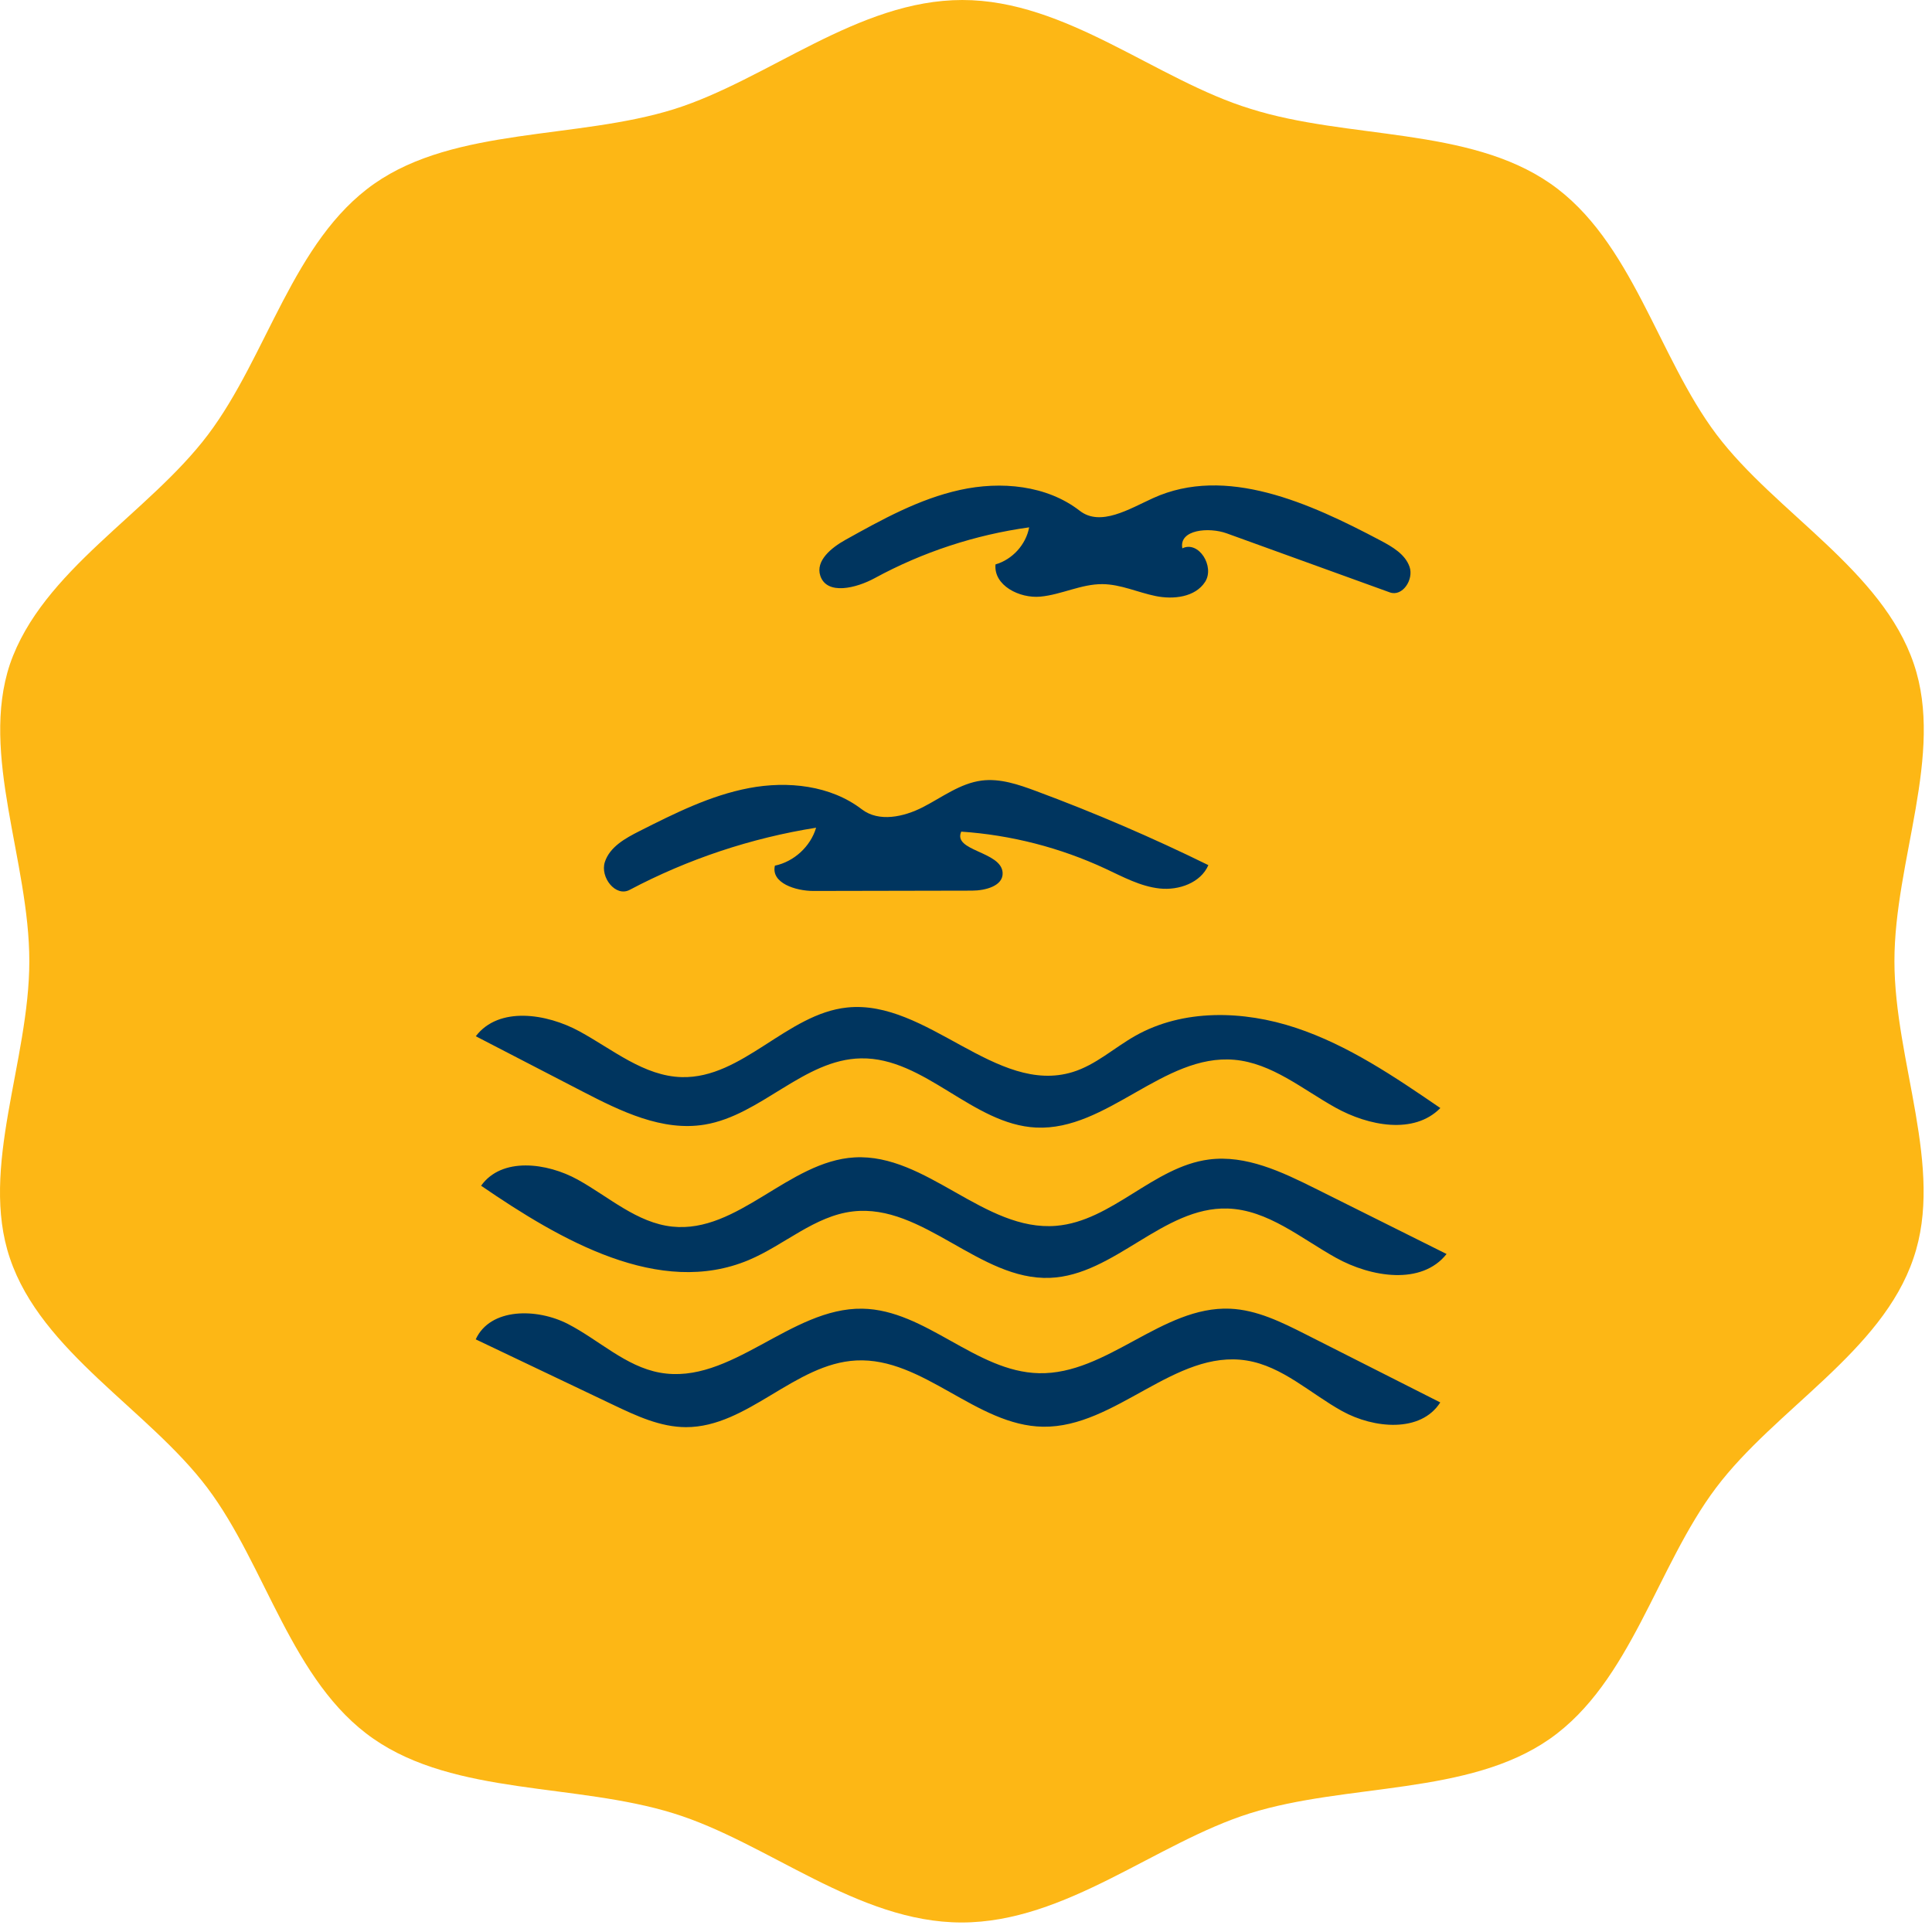
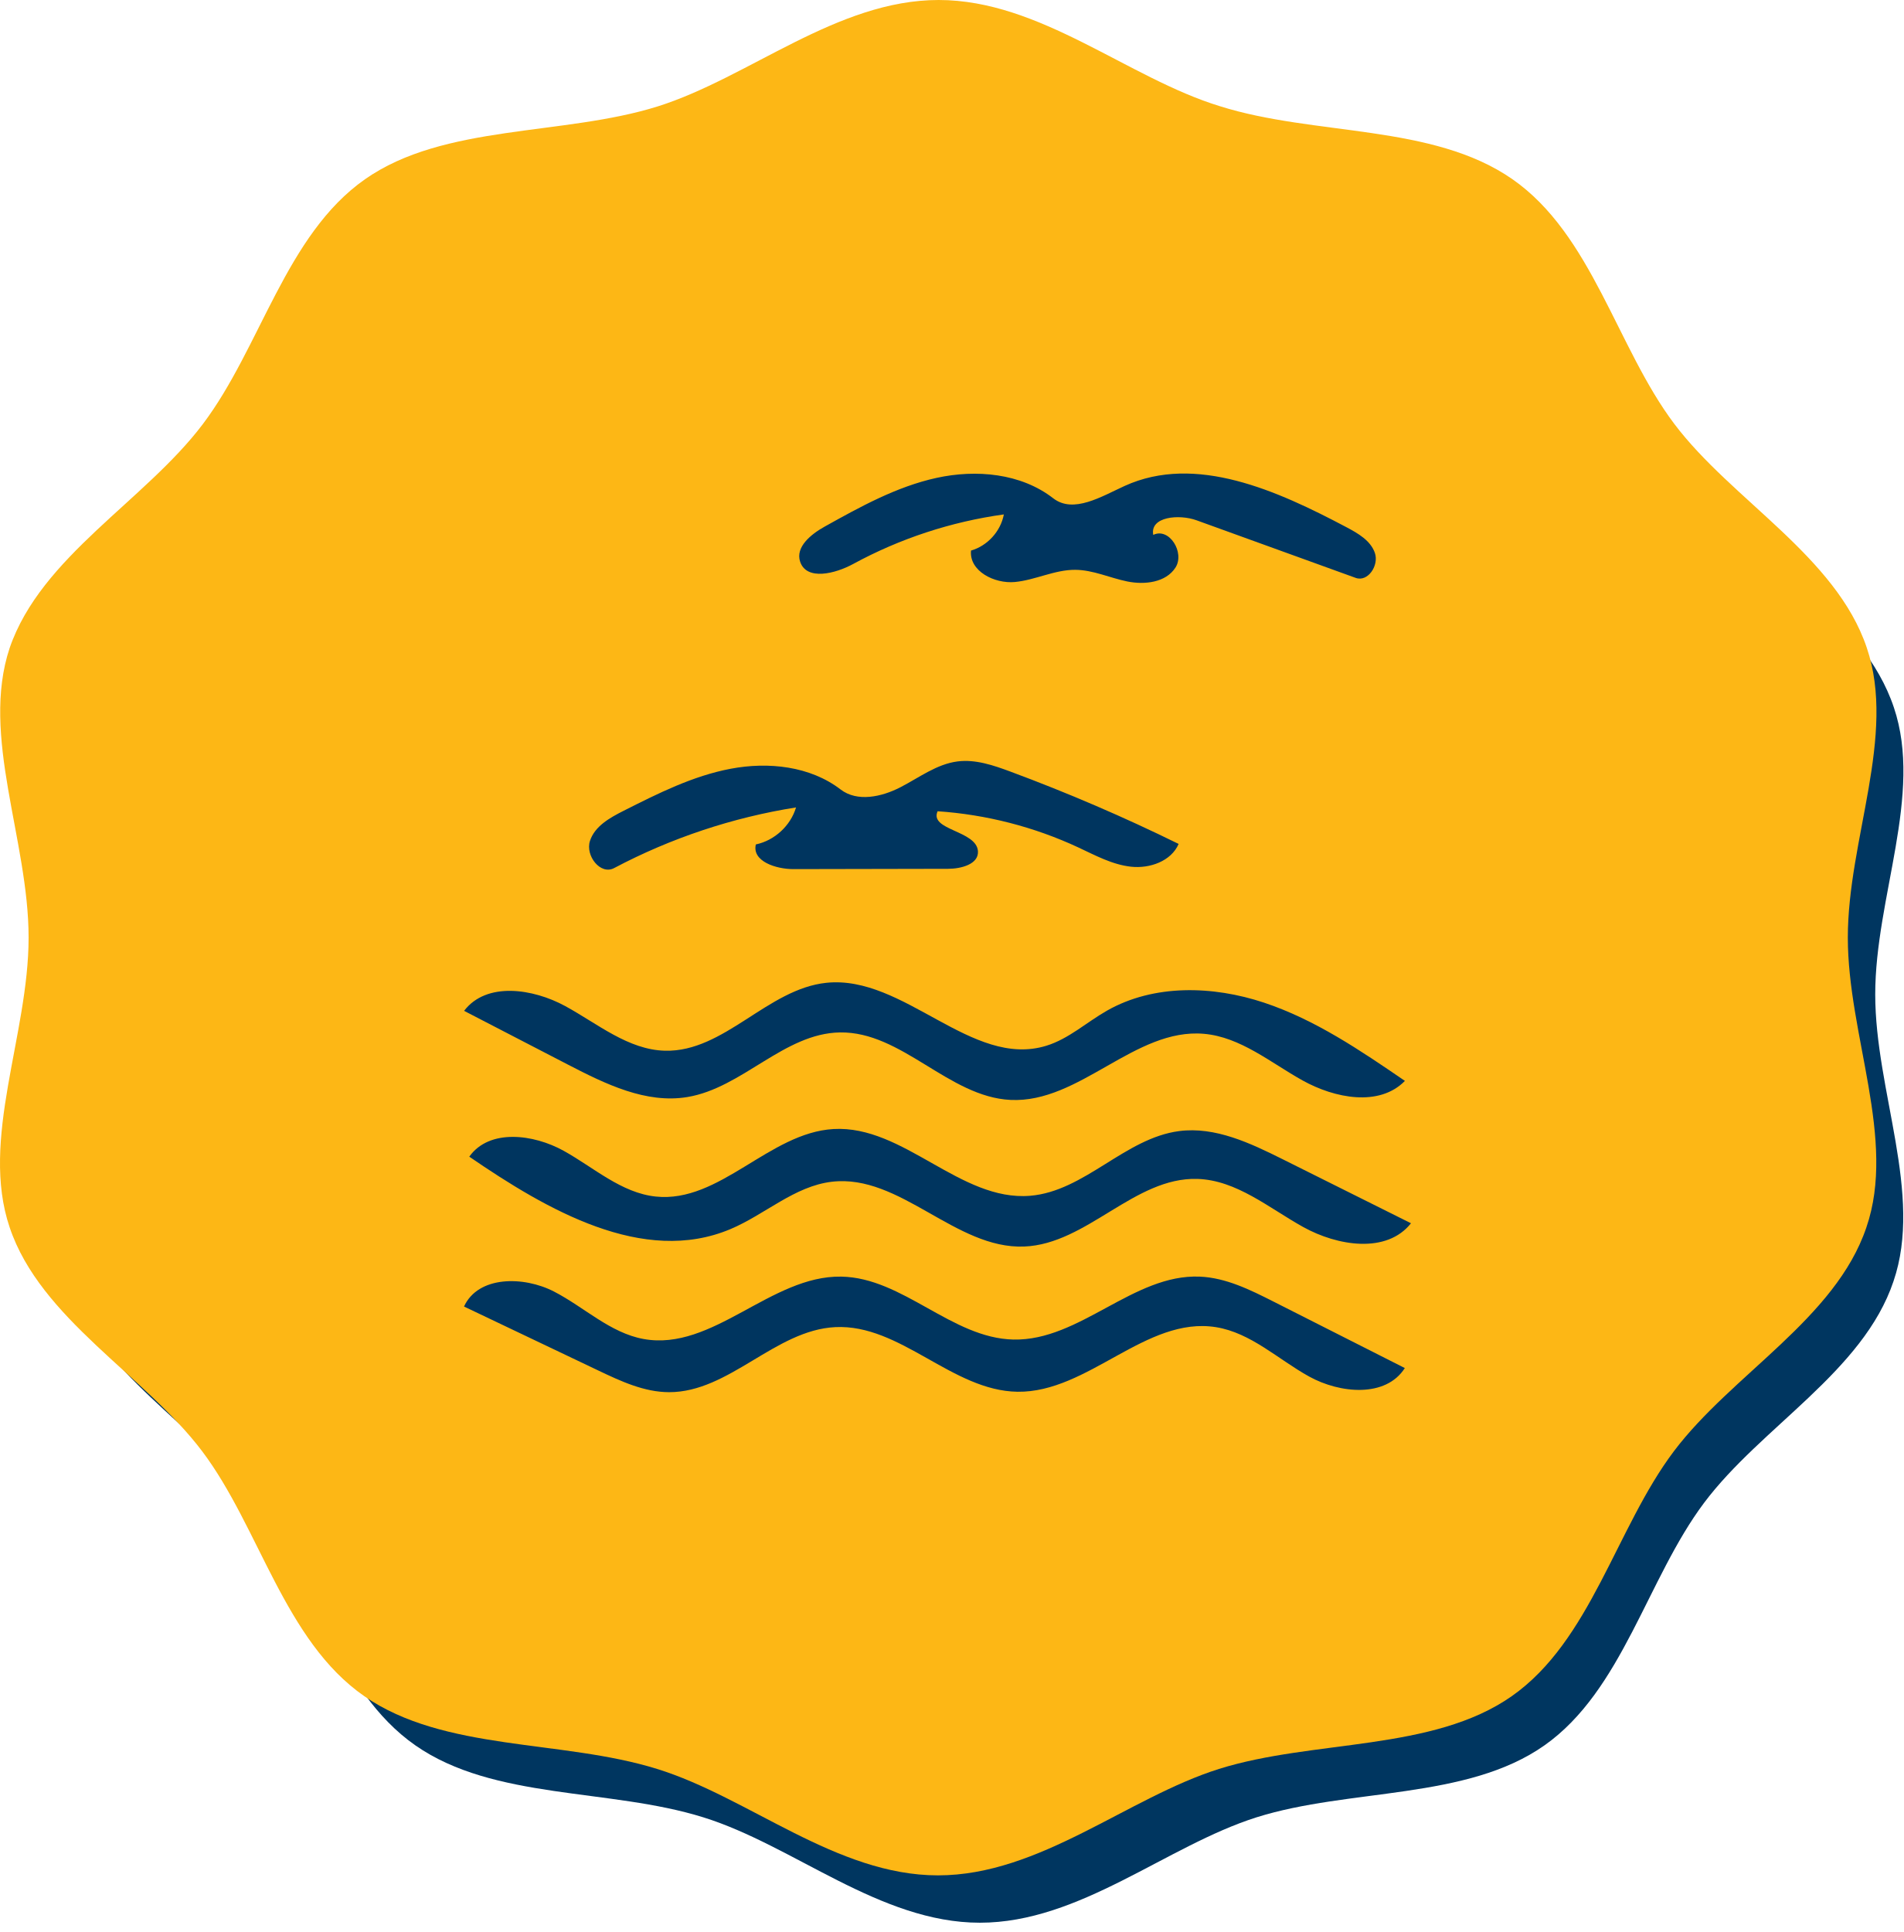
- <svg xmlns="http://www.w3.org/2000/svg" width="199" height="199" viewBox="0 0 199 199" fill="none">
+ <svg xmlns="http://www.w3.org/2000/svg" width="201" height="204" viewBox="0 0 201 204" fill="none">
+   <path d="M198.024 105C198.024 94.764 203.102 83.905 199.992 74.699C196.794 65.137 185.949 59.257 179.986 51.298C174.022 43.339 171.444 31.5 163.138 25.709C154.833 19.918 142.63 21.235 132.76 18.097C123.204 15.157 114.111 7 103.542 7C92.973 7 83.861 15.107 74.335 18.127C64.494 21.225 52.154 19.938 43.927 25.739C35.7 31.54 33.102 43.3 27.079 51.328C21.057 59.356 10.271 65.166 7.004 74.729C3.953 83.935 8.972 94.794 8.972 105C8.972 115.206 3.904 126.085 7.004 135.291C10.202 144.863 21.047 150.733 27.01 158.692C32.974 166.651 35.542 178.49 43.858 184.291C52.173 190.092 64.366 188.795 74.276 191.894C83.821 194.863 92.904 203.02 103.473 203.02C114.042 203.02 123.155 194.913 132.681 191.894C142.522 188.795 154.872 190.092 163.099 184.291C171.326 178.49 173.924 166.73 179.946 158.692C185.969 150.654 196.754 144.834 199.953 135.291C203.102 126.075 198.024 115.216 198.024 105Z" fill="#003660" />
  <path d="M195.13 99C195.13 88.66 200.29 77.69 197.13 68.39C193.88 58.73 182.86 52.79 176.8 44.75C170.74 36.71 168.12 24.75 159.68 18.9C151.24 13.05 138.84 14.38 128.81 11.21C119.1 8.24 109.86 0 99.12 0C88.38 0 79.12 8.19 69.44 11.24C59.44 14.37 46.9 13.07 38.54 18.93C30.18 24.79 27.54 36.67 21.42 44.78C15.3 52.89 4.34 58.76 1.02 68.42C-2.08 77.72 3.02 88.69 3.02 99C3.02 109.31 -2.13 120.3 1.02 129.6C4.27 139.27 15.29 145.2 21.35 153.24C27.41 161.28 30.02 173.24 38.47 179.1C46.92 184.96 59.31 183.65 69.38 186.78C79.08 189.78 88.31 198.02 99.05 198.02C109.79 198.02 119.05 189.83 128.73 186.78C138.73 183.65 151.28 184.96 159.64 179.1C168 173.24 170.64 161.36 176.76 153.24C182.88 145.12 193.84 139.24 197.09 129.6C200.29 120.29 195.13 109.32 195.13 99Z" fill="#FDB715" />
  <path d="M107.016 141.443C114.029 141.599 119.689 134.504 126.697 134.799C129.458 134.916 132.019 136.189 134.484 137.436C139.106 139.775 143.728 142.114 148.35 144.453C146.344 147.601 141.506 147.153 138.238 145.344C134.969 143.535 132.098 140.728 128.409 140.136C121.027 138.951 114.918 147.064 107.442 146.955C100.547 146.855 95.088 139.788 88.201 140.131C81.848 140.448 77.014 147.011 70.654 147C68.025 146.996 65.552 145.841 63.18 144.711C58.453 142.459 53.727 140.208 49 137.956C50.498 134.692 55.299 134.726 58.495 136.371C61.691 138.017 64.428 140.744 67.966 141.386C75.27 142.711 81.411 134.668 88.834 134.798C95.358 134.912 100.493 141.298 107.016 141.443ZM149 129.164C146.434 132.41 141.232 131.568 137.613 129.558C133.993 127.547 130.577 124.607 126.438 124.481C119.806 124.28 114.783 131.361 108.154 131.622C100.899 131.908 95.067 123.945 87.856 124.779C83.906 125.236 80.785 128.248 77.12 129.788C67.927 133.651 57.776 127.769 49.555 122.132C51.671 119.159 56.331 119.743 59.524 121.514C62.717 123.285 65.613 125.961 69.246 126.344C76.01 127.057 81.224 119.605 88.016 119.215C95.432 118.791 101.383 126.874 108.787 126.262C114.541 125.786 118.798 120.171 124.525 119.431C128.335 118.939 132.035 120.702 135.473 122.416C139.982 124.665 144.491 126.915 149 129.164ZM106.714 116.141C100.173 115.824 95.236 108.902 88.689 109.014C82.794 109.114 78.394 114.877 72.578 115.838C68.221 116.558 63.946 114.467 60.026 112.438C56.353 110.537 52.681 108.636 49.008 106.735C51.365 103.64 56.277 104.372 59.694 106.236C63.111 108.099 66.336 110.849 70.228 110.946C76.475 111.101 81.052 104.417 87.267 103.774C95.476 102.924 102.601 112.846 110.489 110.422C112.863 109.693 114.754 107.93 116.913 106.706C121.865 103.897 128.075 104.074 133.479 105.869C138.882 107.665 143.66 110.918 148.359 114.131C145.646 116.899 140.94 115.97 137.552 114.084C134.164 112.198 130.998 109.497 127.134 109.16C119.852 108.525 114.015 116.496 106.714 116.141ZM99.011 85.66C98.104 87.679 103.138 87.677 103.272 89.886C103.355 91.255 101.496 91.735 100.122 91.738C94.677 91.749 89.233 91.759 83.788 91.77C81.952 91.774 79.396 90.95 79.816 89.165C81.793 88.749 83.486 87.191 84.061 85.256C77.364 86.317 70.845 88.49 64.853 91.66C63.404 92.427 61.796 90.352 62.3 88.793C62.804 87.234 64.402 86.345 65.867 85.605C69.488 83.777 73.17 81.928 77.157 81.173C81.145 80.418 85.55 80.892 88.768 83.361C90.531 84.713 93.099 84.148 95.076 83.131C97.052 82.114 98.907 80.683 101.113 80.4C103.012 80.157 104.902 80.806 106.697 81.472C112.744 83.716 118.676 86.266 124.464 89.11C123.677 90.934 121.42 91.73 119.442 91.516C117.464 91.303 115.669 90.319 113.866 89.479C109.206 87.308 104.142 86.006 99.011 85.66ZM90.098 59.549C88.211 60.576 85.177 61.345 84.495 59.311C83.974 57.758 85.64 56.41 87.072 55.612C90.837 53.514 94.671 51.389 98.882 50.464C103.093 49.538 107.814 49.97 111.218 52.612C113.354 54.269 116.305 52.43 118.766 51.309C126.265 47.891 134.899 51.814 142.184 55.667C143.408 56.315 144.734 57.077 145.187 58.384C145.64 59.691 144.461 61.489 143.158 61.018C137.558 58.992 131.958 56.965 126.358 54.938C124.504 54.268 121.411 54.547 121.784 56.48C123.472 55.655 125.144 58.355 124.128 59.934C123.111 61.512 120.876 61.77 119.035 61.395C117.193 61.019 115.428 60.179 113.548 60.167C111.373 60.152 109.336 61.249 107.17 61.454C105.005 61.659 102.328 60.295 102.54 58.134C104.28 57.633 105.676 56.096 106.005 54.318C100.445 55.086 95.027 56.867 90.098 59.549Z" fill="#00355F" />
</svg>
